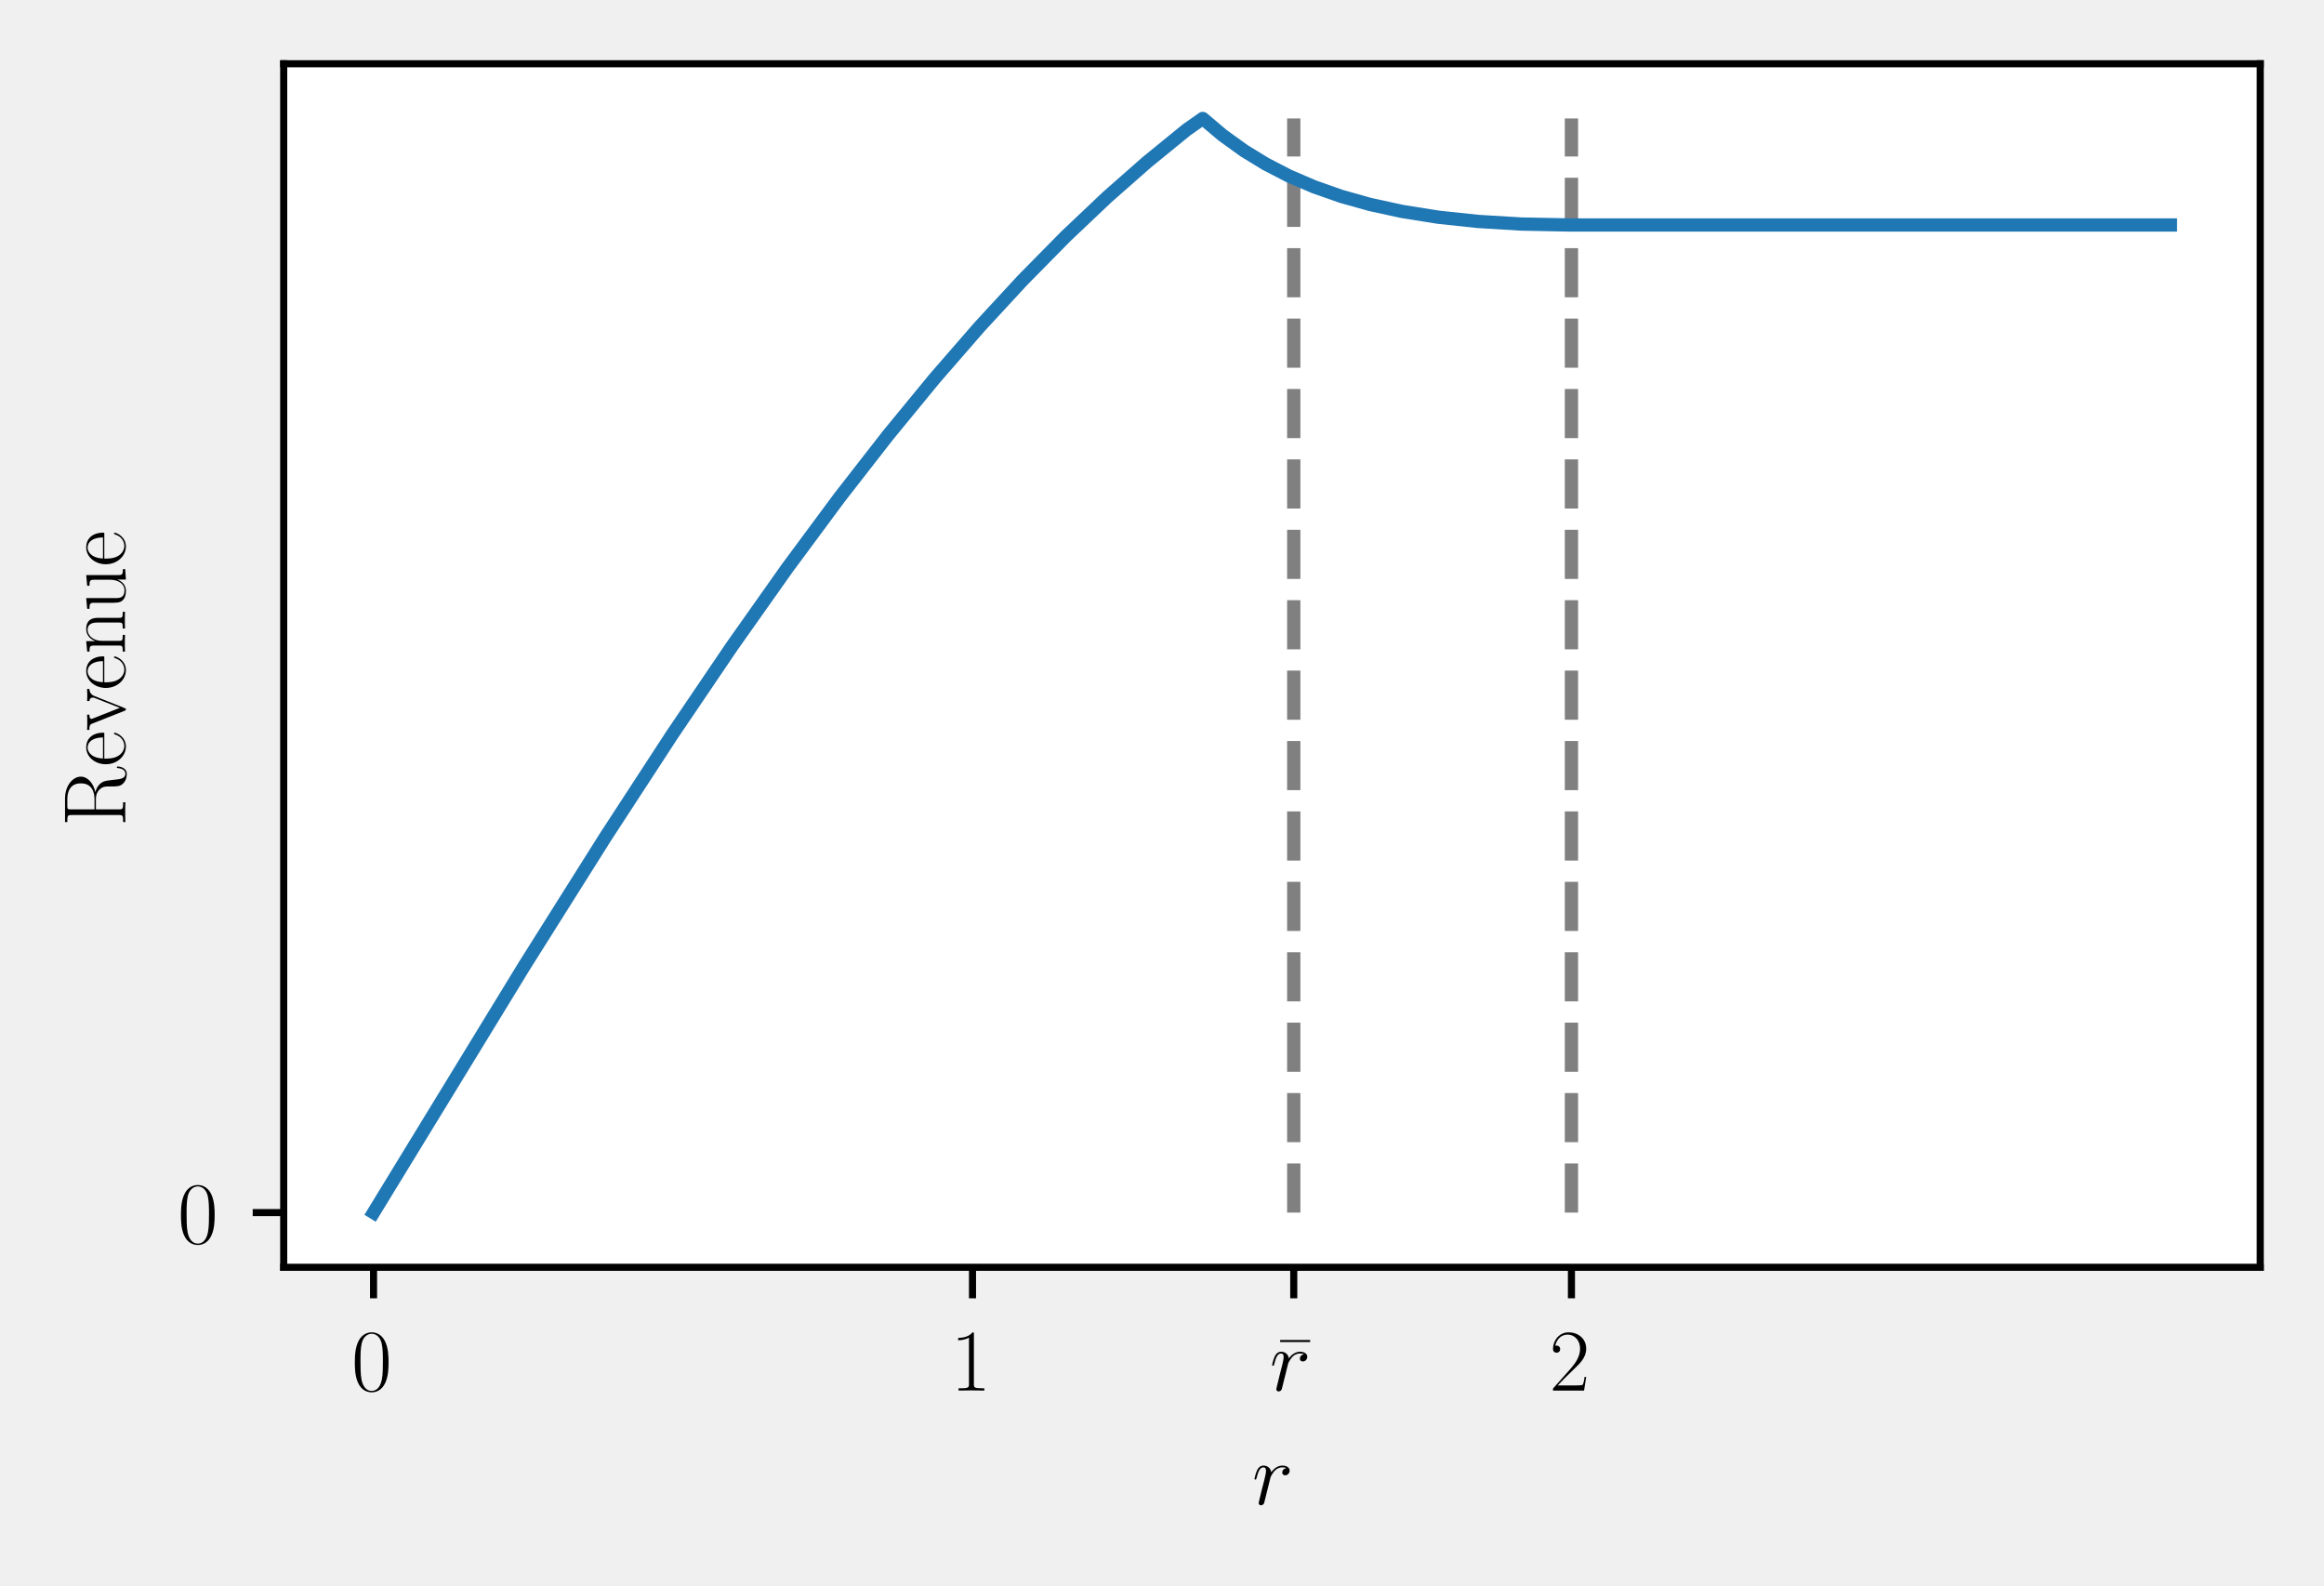
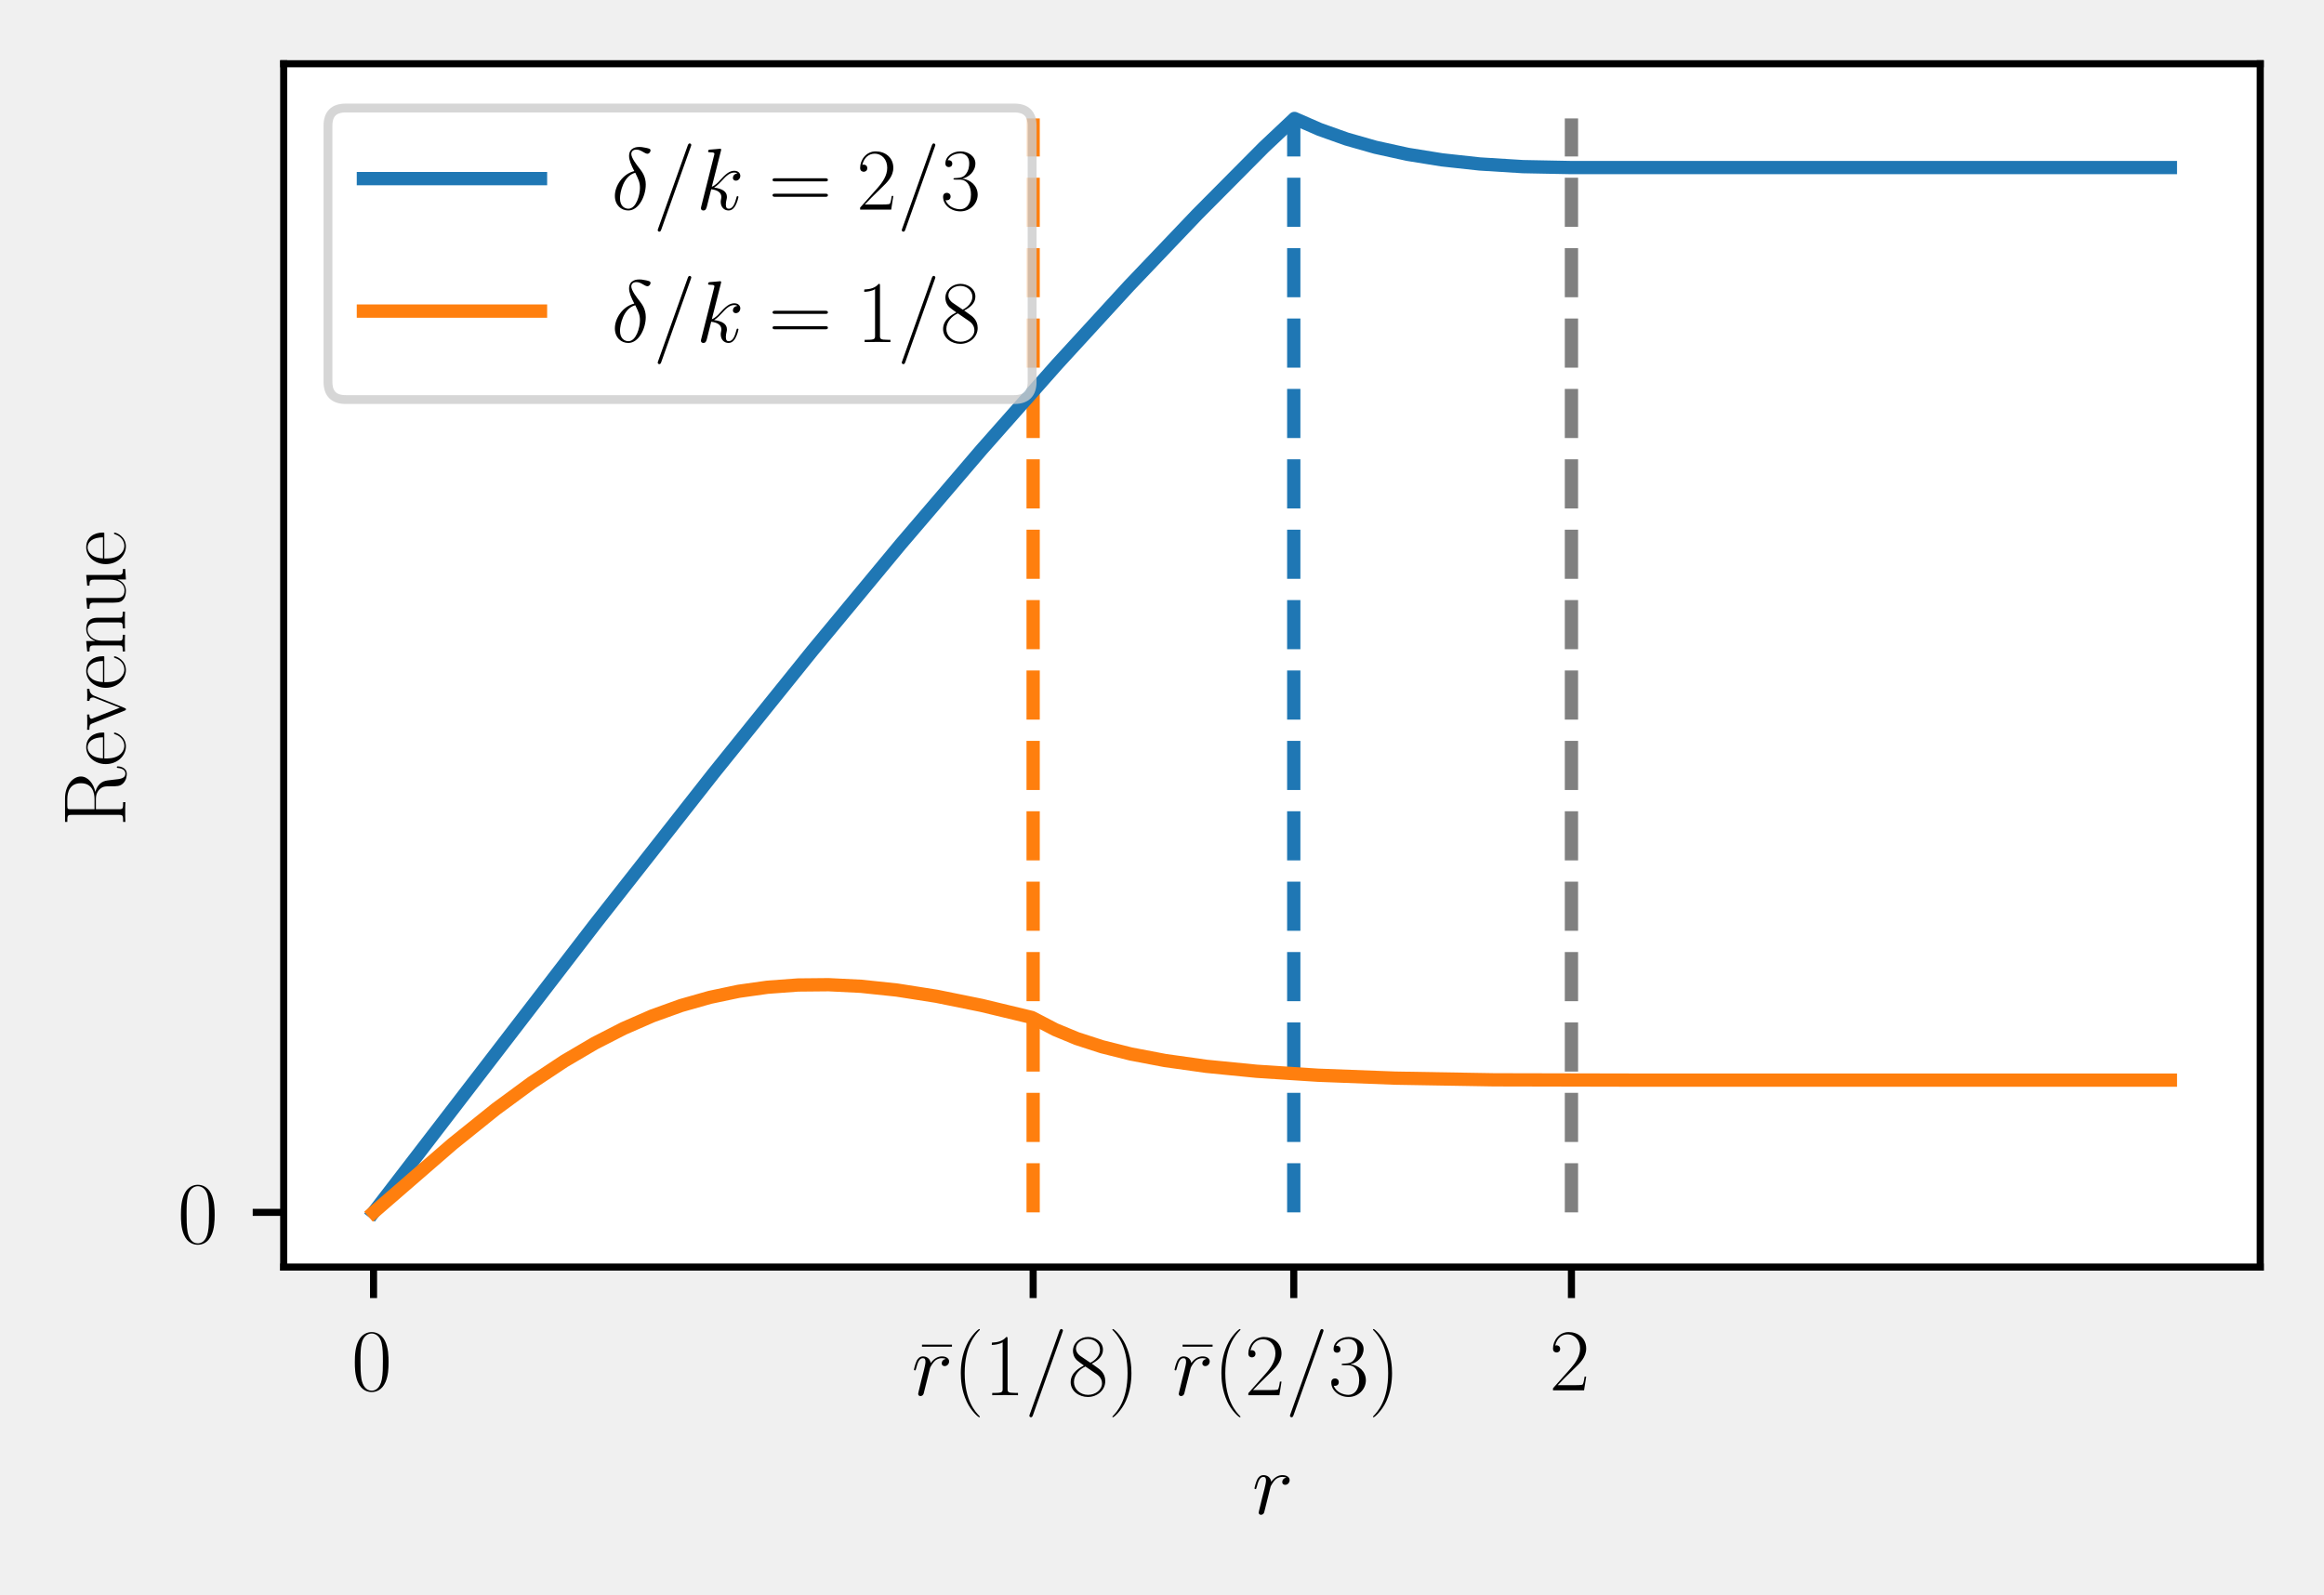
- <svg xmlns="http://www.w3.org/2000/svg" xmlns:xlink="http://www.w3.org/1999/xlink" height="179.011pt" version="1.1" viewBox="0 0 262.437 179.011" width="262.437pt">
+ <svg xmlns="http://www.w3.org/2000/svg" xmlns:xlink="http://www.w3.org/1999/xlink" height="180.118pt" version="1.1" viewBox="0 0 262.437 180.118" width="262.437pt">
  <defs>
    <style type="text/css">*{stroke-linecap:butt;stroke-linejoin:round;}</style>
  </defs>
  <g id="figure_1">
    <g id="patch_1">
-       <path d="M 0 179.011  L 262.437 179.011  L 262.437 0  L 0 0  z " style="fill:none;" />
+       <path d="M 0 180.118  L 262.437 180.118  L 262.437 0  L 0 0  z " style="fill:none;" />
    </g>
    <g id="axes_1">
      <g id="patch_2">
        <path d="M 32.037 143.1  L 255.237 143.1  L 255.237 7.2  L 32.037 7.2  z " style="fill:#ffffff;" />
      </g>
      <g id="matplotlib.axis_1">
        <g id="xtick_1">
          <g id="line2d_1">
            <defs>
-               <path d="M 0 0  L 0 3.5  " id="m90c2a2a55b" style="stroke:#000000;stroke-width:0.8;" />
-             </defs>
-             <g>
-               <use style="stroke:#000000;stroke-width:0.8;" x="42.182" xlink:href="#m90c2a2a55b" y="143.1" />
+               <path d="M 0 0  L 0 3.5  " id="m38f6697e06" style="stroke:#000000;stroke-width:0.8;" />
+             </defs>
+             <g>
+               <use style="stroke:#000000;stroke-width:0.8;" x="42.182" xlink:href="#m38f6697e06" y="143.1" />
            </g>
          </g>
          <g id="text_1">
            <g transform="translate(39.6918 157.0185)scale(0.1 -0.1)">
              <defs>
                <path d="M 2688 2038  C 2688 2430 2682 3099 2413 3613  C 2176 4063 1798 4224 1466 4224  C 1158 4224 768 4082 525 3620  C 269 3137 243 2539 243 2038  C 243 1671 250 1112 448 623  C 723 -39 1216 -128 1466 -128  C 1760 -128 2208 -7 2470 604  C 2662 1048 2688 1568 2688 2038  z M 1466 -26  C 1056 -26 813 328 723 816  C 653 1196 653 1749 653 2109  C 653 2604 653 3015 736 3407  C 858 3954 1216 4121 1466 4121  C 1728 4121 2067 3947 2189 3420  C 2272 3054 2278 2623 2278 2109  C 2278 1691 2278 1176 2202 797  C 2067 96 1690 -26 1466 -26  z " id="CMR17-30" transform="scale(0.015625)" />
              </defs>
              <use transform="scale(0.996264)" xlink:href="#CMR17-30" />
            </g>
          </g>
        </g>
        <g id="xtick_2">
          <g id="line2d_2">
            <g>
-               <use style="stroke:#000000;stroke-width:0.8;" x="109.819" xlink:href="#m90c2a2a55b" y="143.1" />
+               <use style="stroke:#000000;stroke-width:0.8;" x="116.668" xlink:href="#m38f6697e06" y="143.1" />
            </g>
          </g>
          <g id="text_2">
-             <g transform="translate(107.3282 157.0185)scale(0.1 -0.1)">
-               <defs>
-                 <path d="M 1702 4083  C 1702 4217 1696 4224 1606 4224  C 1357 3927 979 3833 621 3820  C 602 3820 570 3820 563 3808  C 557 3795 557 3782 557 3648  C 755 3648 1088 3686 1344 3839  L 1344 467  C 1344 243 1331 166 781 166  L 589 166  L 589 0  C 896 6 1216 12 1523 12  C 1830 12 2150 6 2458 0  L 2458 166  L 2266 166  C 1715 166 1702 236 1702 467  L 1702 4083  z " id="CMR17-31" transform="scale(0.015625)" />
-               </defs>
-               <use transform="scale(0.996264)" xlink:href="#CMR17-31" />
-             </g>
-           </g>
-         </g>
-         <g id="xtick_3">
-           <g id="line2d_3">
-             <g>
-               <use style="stroke:#000000;stroke-width:0.8;" x="146.097" xlink:href="#m90c2a2a55b" y="143.1" />
-             </g>
-           </g>
-           <g id="text_3">
-             <g transform="translate(143.3816 157.0185)scale(0.1 -0.1)">
+             <g transform="translate(102.9359 157.572)scale(0.1 -0.1)">
              <defs>
                <path d="M 2554 3520  L 2554 3667  L 378 3667  L 378 3520  L 2554 3520  z " id="CMR17-16" transform="scale(0.015625)" />
                <path d="M 2490 2633  C 2291 2598 2189 2457 2189 2316  C 2189 2163 2310 2111 2400 2111  C 2579 2111 2726 2265 2726 2457  C 2726 2651 2528 2816 2208 2816  C 1952 2816 1658 2700 1389 2335  C 1344 2660 1088 2816 832 2816  C 582 2816 454 2642 378 2508  C 269 2278 173 1892 173 1860  C 173 1834 198 1801 243 1801  C 294 1801 301 1808 339 1957  C 435 2342 557 2687 813 2687  C 966 2687 1011 2604 1011 2419  C 1011 2278 947 2028 902 1827  L 723 1130  C 698 1007 627 716 595 600  C 550 432 480 128 480 96  C 480 6 550 -64 646 -64  C 717 -64 838 -20 877 109  C 896 160 1133 1136 1171 1285  C 1203 1427 1242 1562 1274 1705  C 1299 1795 1325 1898 1344 1982  C 1363 2040 1536 2355 1696 2495  C 1773 2566 1939 2687 2202 2687  C 2304 2687 2406 2674 2490 2633  z " id="CMMI12-72" transform="scale(0.015625)" />
+                 <path d="M 1958 -1562  C 1958 -1556 1958 -1543 1939 -1524  C 1645 -1223 858 -403 858 1596  C 858 3595 1632 4408 1946 4729  C 1946 4735 1958 4748 1958 4767  C 1958 4787 1939 4800 1914 4800  C 1843 4800 1299 4325 986 3620  C 666 2909 576 2218 576 1603  C 576 1141 621 360 1005 -467  C 1312 -1133 1837 -1600 1914 -1600  C 1946 -1600 1958 -1588 1958 -1562  z " id="CMR17-28" transform="scale(0.015625)" />
+                 <path d="M 1702 4083  C 1702 4217 1696 4224 1606 4224  C 1357 3927 979 3833 621 3820  C 602 3820 570 3820 563 3808  C 557 3795 557 3782 557 3648  C 755 3648 1088 3686 1344 3839  L 1344 467  C 1344 243 1331 166 781 166  L 589 166  L 589 0  C 896 6 1216 12 1523 12  C 1830 12 2150 6 2458 0  L 2458 166  L 2266 166  C 1715 166 1702 236 1702 467  L 1702 4083  z " id="CMR17-31" transform="scale(0.015625)" />
+                 <path d="M 2746 4563  C 2746 4569 2784 4665 2784 4678  C 2784 4755 2720 4800 2669 4800  C 2637 4800 2579 4800 2528 4659  L 384 -1364  C 384 -1370 346 -1466 346 -1479  C 346 -1556 410 -1600 461 -1600  C 499 -1600 557 -1594 602 -1460  L 2746 4563  z " id="CMMI12-3d" transform="scale(0.015625)" />
+                 <path d="M 1741 2289  C 2144 2494 2554 2803 2554 3298  C 2554 3884 1990 4224 1472 4224  C 890 4224 378 3800 378 3215  C 378 3054 416 2777 666 2533  C 730 2469 998 2276 1171 2154  C 883 2006 211 1652 211 945  C 211 282 838 -128 1459 -128  C 2144 -128 2720 366 2720 1022  C 2720 1607 2330 1877 2074 2051  L 1741 2289  z M 902 2855  C 851 2887 595 3086 595 3388  C 595 3781 998 4076 1459 4076  C 1965 4076 2336 3716 2336 3298  C 2336 2700 1670 2359 1638 2359  C 1632 2359 1626 2359 1574 2398  L 902 2855  z M 2080 1536  C 2176 1466 2483 1253 2483 861  C 2483 385 2010 25 1472 25  C 890 25 448 443 448 951  C 448 1459 838 1884 1280 2083  L 2080 1536  z " id="CMR17-38" transform="scale(0.015625)" />
+                 <path d="M 1683 1596  C 1683 2057 1638 2839 1254 3665  C 947 4332 422 4800 346 4800  C 326 4800 301 4793 301 4761  C 301 4748 307 4742 314 4729  C 621 4408 1402 3595 1402 1603  C 1402 -396 627 -1210 314 -1530  C 307 -1543 301 -1549 301 -1562  C 301 -1594 326 -1600 346 -1600  C 416 -1600 960 -1127 1274 -422  C 1594 289 1683 981 1683 1596  z " id="CMR17-29" transform="scale(0.015625)" />
              </defs>
              <use transform="translate(5.90951 0.006461)scale(0.996264)" xlink:href="#CMR17-16" />
              <use transform="scale(0.996264)" xlink:href="#CMMI12-72" />
+               <use transform="translate(46.67061 0)scale(0.996264)" xlink:href="#CMR17-28" />
+               <use transform="translate(81.95138 0)scale(0.996264)" xlink:href="#CMR17-31" />
+               <use transform="translate(127.6419 0)scale(0.996264)" xlink:href="#CMMI12-3d" />
+               <use transform="translate(176.4168 0)scale(0.996264)" xlink:href="#CMR17-38" />
+               <use transform="translate(222.1073 0)scale(0.996264)" xlink:href="#CMR17-29" />
+             </g>
+           </g>
+         </g>
+         <g id="xtick_3">
+           <g id="line2d_3">
+             <g>
+               <use style="stroke:#000000;stroke-width:0.8;" x="146.097" xlink:href="#m38f6697e06" y="143.1" />
+             </g>
+           </g>
+           <g id="text_3">
+             <g transform="translate(132.3644 157.572)scale(0.1 -0.1)">
+               <defs>
+                 <path d="M 2669 990  L 2554 990  C 2490 537 2438 460 2413 422  C 2381 371 1920 371 1830 371  L 602 371  C 832 620 1280 1073 1824 1596  C 2214 1966 2669 2400 2669 3033  C 2669 3788 2067 4224 1395 4224  C 691 4224 262 3603 262 3027  C 262 2777 448 2745 525 2745  C 589 2745 781 2783 781 3007  C 781 3206 614 3264 525 3264  C 486 3264 448 3257 422 3244  C 544 3788 915 4057 1306 4057  C 1862 4057 2227 3616 2227 3033  C 2227 2477 1901 1998 1536 1583  L 262 147  L 262 0  L 2515 0  L 2669 990  z " id="CMR17-32" transform="scale(0.015625)" />
+                 <path d="M 1414 2176  C 1984 2176 2234 1673 2234 1094  C 2234 322 1824 25 1453 25  C 1114 25 563 193 390 691  C 422 678 454 678 486 678  C 640 678 755 780 755 947  C 755 1132 614 1216 486 1216  C 378 1216 211 1164 211 927  C 211 335 787 -128 1466 -128  C 2176 -128 2720 432 2720 1087  C 2720 1718 2208 2176 1600 2246  C 2086 2347 2554 2776 2554 3353  C 2554 3856 2048 4224 1472 4224  C 890 4224 378 3862 378 3347  C 378 3123 544 3084 627 3084  C 762 3084 877 3167 877 3334  C 877 3500 762 3584 627 3584  C 602 3584 570 3584 544 3571  C 730 3999 1235 4076 1459 4076  C 1683 4076 2106 3966 2106 3347  C 2106 3167 2080 2851 1862 2574  C 1670 2329 1453 2316 1242 2297  C 1210 2297 1062 2284 1037 2284  C 992 2278 966 2272 966 2227  C 966 2182 973 2176 1101 2176  L 1414 2176  z " id="CMR17-33" transform="scale(0.015625)" />
+               </defs>
+               <use transform="translate(5.90951 0.006461)scale(0.996264)" xlink:href="#CMR17-16" />
+               <use transform="scale(0.996264)" xlink:href="#CMMI12-72" />
+               <use transform="translate(46.67061 0)scale(0.996264)" xlink:href="#CMR17-28" />
+               <use transform="translate(81.95138 0)scale(0.996264)" xlink:href="#CMR17-32" />
+               <use transform="translate(127.6419 0)scale(0.996264)" xlink:href="#CMMI12-3d" />
+               <use transform="translate(176.4168 0)scale(0.996264)" xlink:href="#CMR17-33" />
+               <use transform="translate(222.1073 0)scale(0.996264)" xlink:href="#CMR17-29" />
            </g>
          </g>
        </g>
        <g id="xtick_4">
          <g id="line2d_4">
            <g>
-               <use style="stroke:#000000;stroke-width:0.8;" x="177.455" xlink:href="#m90c2a2a55b" y="143.1" />
+               <use style="stroke:#000000;stroke-width:0.8;" x="177.455" xlink:href="#m38f6697e06" y="143.1" />
            </g>
          </g>
          <g id="text_4">
            <g transform="translate(174.9645 157.0185)scale(0.1 -0.1)">
-               <defs>
-                 <path d="M 2669 990  L 2554 990  C 2490 537 2438 460 2413 422  C 2381 371 1920 371 1830 371  L 602 371  C 832 620 1280 1073 1824 1596  C 2214 1966 2669 2400 2669 3033  C 2669 3788 2067 4224 1395 4224  C 691 4224 262 3603 262 3027  C 262 2777 448 2745 525 2745  C 589 2745 781 2783 781 3007  C 781 3206 614 3264 525 3264  C 486 3264 448 3257 422 3244  C 544 3788 915 4057 1306 4057  C 1862 4057 2227 3616 2227 3033  C 2227 2477 1901 1998 1536 1583  L 262 147  L 262 0  L 2515 0  L 2669 990  z " id="CMR17-32" transform="scale(0.015625)" />
-               </defs>
              <use transform="scale(0.996264)" xlink:href="#CMR17-32" />
            </g>
          </g>
        </g>
        <g id="text_5">
-           <g transform="translate(141.3896 169.8742)scale(0.1 -0.1)">
+           <g transform="translate(141.3896 170.9811)scale(0.1 -0.1)">
            <use transform="scale(0.996264)" xlink:href="#CMMI12-72" />
          </g>
        </g>
      </g>
      <g id="matplotlib.axis_2">
        <g id="ytick_1">
          <g id="line2d_5">
            <defs>
-               <path d="M 0 0  L -3.5 0  " id="mf046824e5c" style="stroke:#000000;stroke-width:0.8;" />
-             </defs>
-             <g>
-               <use style="stroke:#000000;stroke-width:0.8;" x="32.037" xlink:href="#mf046824e5c" y="136.923" />
+               <path d="M 0 0  L -3.5 0  " id="m39afd67c00" style="stroke:#000000;stroke-width:0.8;" />
+             </defs>
+             <g>
+               <use style="stroke:#000000;stroke-width:0.8;" x="32.037" xlink:href="#m39afd67c00" y="136.923" />
            </g>
          </g>
          <g id="text_6">
            <g transform="translate(20.05568 140.382)scale(0.1 -0.1)">
              <use transform="scale(0.996264)" xlink:href="#CMR17-30" />
            </g>
          </g>
        </g>
        <g id="text_7">
          <g transform="translate(14.1185 93.34567)rotate(-90)scale(0.1 -0.1)">
            <defs>
              <path d="M 2509 2156  C 3117 2278 3629 2689 3629 3203  C 3629 3806 2950 4352 2054 4352  L 333 4352  L 333 4185  C 774 4185 845 4185 845 3896  L 845 428  C 845 140 774 140 333 140  L 333 -26  C 518 -13 851 -13 1050 -13  C 1248 -13 1581 -13 1766 -26  L 1766 140  C 1325 140 1254 140 1254 428  L 1254 2112  L 2003 2112  C 2368 2112 2573 1964 2662 1881  C 2918 1632 2918 1459 2918 1024  C 2918 595 2918 377 3110 160  C 3354 -103 3680 -128 3821 -128  C 4294 -128 4365 403 4365 512  C 4365 550 4365 595 4307 595  C 4256 595 4250 556 4250 531  C 4218 115 4032 -26 3834 -26  C 3482 -26 3443 377 3405 768  C 3386 902 3373 998 3360 1139  C 3322 1459 3270 1926 2509 2156  z M 1984 2214  L 1254 2214  L 1254 3935  C 1254 4153 1267 4185 1523 4185  L 1990 4185  C 2522 4185 3142 3999 3142 3203  C 3142 2374 2464 2214 1984 2214  z " id="CMR17-52" transform="scale(0.015625)" />
              <path d="M 2438 1503  C 2464 1529 2464 1542 2464 1606  C 2464 2251 2118 2816 1389 2816  C 710 2816 173 2175 173 1394  C 173 554 781 -64 1459 -64  C 2176 -64 2458 619 2458 755  C 2458 800 2419 800 2406 800  C 2362 800 2355 787 2330 709  C 2189 270 1837 51 1504 51  C 1229 51 954 206 781 490  C 582 819 582 1200 582 1503  L 2438 1503  z M 589 1600  C 634 2511 1126 2713 1382 2713  C 1818 2713 2112 2308 2118 1600  L 589 1600  z " id="CMR17-65" transform="scale(0.015625)" />
              <path d="M 2502 2173  C 2560 2315 2662 2572 3034 2585  L 3034 2752  C 2912 2745 2752 2739 2630 2739  C 2496 2739 2285 2739 2157 2752  L 2157 2585  C 2317 2572 2406 2495 2406 2328  C 2406 2270 2406 2257 2368 2167  L 1664 379  L 902 2308  C 864 2392 864 2405 864 2431  C 864 2585 1075 2585 1171 2585  L 1171 2752  C 1018 2739 736 2739 576 2739  C 403 2739 205 2739 64 2752  L 64 2585  C 307 2585 442 2585 518 2386  L 1446 44  C 1485 -52 1491 -64 1549 -64  C 1606 -64 1613 -52 1651 44  L 2502 2173  z " id="CMR17-76" transform="scale(0.015625)" />
              <path d="M 2656 1954  C 2656 2282 2592 2816 1837 2816  C 1331 2816 1069 2424 973 2166  L 966 2166  L 966 2816  L 211 2745  L 211 2578  C 589 2578 646 2540 646 2231  L 646 443  C 646 198 621 166 211 166  L 211 0  C 365 12 646 12 813 12  C 979 12 1267 12 1421 0  L 1421 166  C 1011 166 986 192 986 443  L 986 1678  C 986 2269 1344 2713 1792 2713  C 2266 2713 2317 2289 2317 1980  L 2317 443  C 2317 198 2291 166 1882 166  L 1882 0  C 2035 12 2317 12 2483 12  C 2650 12 2938 12 3091 0  L 3091 166  C 2682 166 2656 192 2656 443  L 2656 1954  z " id="CMR17-6e" transform="scale(0.015625)" />
              <path d="M 1882 2745  L 1882 2579  C 2259 2579 2317 2540 2317 2229  L 2317 1053  C 2317 510 2029 38 1555 38  C 1030 38 986 355 986 691  L 986 2816  L 211 2745  L 211 2579  C 467 2579 640 2579 646 2320  L 646 1079  C 646 646 646 368 813 187  C 896 103 1056 -64 1517 -64  C 2061 -64 2272 400 2323 536  L 2330 536  L 2330 -64  L 3091 -13  L 3091 154  C 2714 154 2656 193 2656 503  L 2656 2816  L 1882 2745  z " id="CMR17-75" transform="scale(0.015625)" />
            </defs>
            <use transform="scale(0.996264)" xlink:href="#CMR17-52" />
            <use transform="translate(67.7911 0)scale(0.996264)" xlink:href="#CMR17-65" />
            <use transform="translate(108.2768 0)scale(0.996264)" xlink:href="#CMR17-76" />
            <use transform="translate(153.9672 0)scale(0.996264)" xlink:href="#CMR17-65" />
            <use transform="translate(194.4529 0)scale(0.996264)" xlink:href="#CMR17-6e" />
            <use transform="translate(242.7458 0)scale(0.996264)" xlink:href="#CMR17-75" />
            <use transform="translate(293.6412 0)scale(0.996264)" xlink:href="#CMR17-65" />
          </g>
        </g>
      </g>
      <g id="LineCollection_1">
-         <path clip-path="url(#pc65f9f4725)" d="M 146.097 136.923  L 146.097 13.377  " style="fill:none;stroke:#808080;stroke-dasharray:5.55,2.4;stroke-dashoffset:0;stroke-width:1.5;" />
-         <path clip-path="url(#pc65f9f4725)" d="M 177.455 136.923  L 177.455 13.377  " style="fill:none;stroke:#808080;stroke-dasharray:5.55,2.4;stroke-dashoffset:0;stroke-width:1.5;" />
+         <path clip-path="url(#p48289db7ce)" d="M 146.097 136.923  L 146.097 13.377  " style="fill:none;stroke:#1f77b4;stroke-dasharray:5.55,2.4;stroke-dashoffset:0;stroke-width:1.5;" />
+       </g>
+       <g id="LineCollection_2">
+         <path clip-path="url(#p48289db7ce)" d="M 116.668 136.923  L 116.668 13.377  " style="fill:none;stroke:#ff7f0e;stroke-dasharray:5.55,2.4;stroke-dashoffset:0;stroke-width:1.5;" />
+       </g>
+       <g id="LineCollection_3">
+         <path clip-path="url(#p48289db7ce)" d="M 177.455 136.923  L 177.455 13.377  " style="fill:none;stroke:#808080;stroke-dasharray:5.55,2.4;stroke-dashoffset:0;stroke-width:1.5;" />
      </g>
      <g id="line2d_6">
-         <path clip-path="url(#pc65f9f4725)" d="M 42.182 136.923  L 59.244 109.006  L 68.384 94.491  L 75.899 82.958  L 82.602 73.059  L 88.898 64.148  L 94.789 56.195  L 100.273 49.153  L 105.553 42.724  L 110.631 36.884  L 115.506 31.607  L 120.381 26.661  L 125.052 22.239  L 129.521 18.306  L 133.989 14.664  L 135.817 13.377  L 138.051 15.265  L 140.489 17.023  L 142.926 18.515  L 145.567 19.879  L 148.41 21.101  L 151.457 22.172  L 154.707 23.086  L 158.363 23.881  L 162.425 24.527  L 166.893 25.003  L 171.768 25.297  L 177.252 25.404  L 245.092 25.404  L 245.092 25.404  " style="fill:none;stroke:#1f77b4;stroke-linecap:square;stroke-width:1.5;" />
+         <path clip-path="url(#p48289db7ce)" d="M 42.182 136.923  L 67.165 104.417  L 80.571 87.353  L 91.742 73.487  L 101.694 61.481  L 110.834 50.794  L 119.365 41.151  L 127.49 32.294  L 135.208 24.198  L 142.723 16.63  L 146.176 13.377  L 149.019 14.618  L 152.066 15.703  L 155.316 16.629  L 158.972 17.432  L 162.831 18.053  L 167.096 18.518  L 171.971 18.819  L 177.455 18.925  L 245.092 18.925  L 245.092 18.925  " style="fill:none;stroke:#1f77b4;stroke-linecap:square;stroke-width:1.5;" />
+       </g>
+       <g id="line2d_7">
+         <path clip-path="url(#p48289db7ce)" d="M 42.182 136.923  L 51.119 129.177  L 55.994 125.258  L 60.056 122.271  L 63.712 119.847  L 67.165 117.817  L 70.415 116.152  L 73.665 114.733  L 76.915 113.563  L 80.164 112.64  L 83.414 111.955  L 86.664 111.497  L 90.117 111.243  L 93.57 111.21  L 97.226 111.39  L 101.288 111.816  L 105.757 112.517  L 110.834 113.546  L 116.522 114.913  L 117.131 115.227  L 119.162 116.285  L 121.599 117.294  L 124.443 118.218  L 127.693 119.035  L 131.552 119.771  L 136.223 120.427  L 141.911 120.987  L 148.816 121.433  L 157.55 121.764  L 168.721 121.953  L 185.58 121.989  L 245.092 121.989  L 245.092 121.989  " style="fill:none;stroke:#ff7f0e;stroke-linecap:square;stroke-width:1.5;" />
      </g>
      <g id="patch_3">
        <path d="M 32.037 143.1  L 32.037 7.2  " style="fill:none;stroke:#000000;stroke-linecap:square;stroke-linejoin:miter;stroke-width:0.8;" />
      </g>
      <g id="patch_4">
        <path d="M 255.237 143.1  L 255.237 7.2  " style="fill:none;stroke:#000000;stroke-linecap:square;stroke-linejoin:miter;stroke-width:0.8;" />
      </g>
      <g id="patch_5">
        <path d="M 32.037 143.1  L 255.237 143.1  " style="fill:none;stroke:#000000;stroke-linecap:square;stroke-linejoin:miter;stroke-width:0.8;" />
      </g>
      <g id="patch_6">
        <path d="M 32.037 7.2  L 255.237 7.2  " style="fill:none;stroke:#000000;stroke-linecap:square;stroke-linejoin:miter;stroke-width:0.8;" />
+       </g>
+       <g id="legend_1">
+         <g id="patch_7">
+           <path d="M 39.037 45.125  L 114.551 45.125  Q 116.551 45.125 116.551 43.125  L 116.551 14.2  Q 116.551 12.2 114.551 12.2  L 39.037 12.2  Q 37.037 12.2 37.037 14.2  L 37.037 43.125  Q 37.037 45.125 39.037 45.125  z " style="fill:#ffffff;opacity:0.8;stroke:#cccccc;stroke-linejoin:miter;" />
+         </g>
+         <g id="line2d_8">
+           <path d="M 41.037 20.172  L 61.037 20.172  " style="fill:none;stroke:#1f77b4;stroke-linecap:square;stroke-width:1.5;" />
+         </g>
+         <g id="line2d_9" />
+         <g id="text_8">
+           <g transform="translate(69.03701 23.67198)scale(0.1 -0.1)">
+             <defs>
+               <path d="M 1664 2795  C 845 2597 256 1748 256 1001  C 256 319 717 -64 1229 -64  C 1984 -64 2496 970 2496 1818  C 2496 2393 2227 2743 2067 2954  C 1830 3254 1446 3745 1446 4052  C 1446 4160 1530 4352 1811 4352  C 2010 4352 2131 4281 2323 4173  C 2381 4134 2528 4052 2611 4052  C 2746 4052 2842 4186 2842 4288  C 2842 4409 2746 4428 2522 4480  C 2221 4544 2131 4544 2022 4544  C 1914 4544 1286 4544 1286 3892  C 1286 3579 1446 3216 1664 2795  z M 1734 2673  C 1978 2169 2074 1978 2074 1563  C 2074 1065 1805 64 1235 64  C 986 64 627 229 627 823  C 627 1238 864 2444 1734 2673  z " id="CMMI12-e" transform="scale(0.015625)" />
+               <path d="M 1798 4255  C 1805 4281 1818 4319 1818 4351  C 1818 4416 1754 4416 1741 4416  C 1734 4416 1504 4396 1389 4383  C 1280 4377 1184 4364 1069 4358  C 915 4345 870 4339 870 4223  C 870 4159 934 4159 998 4159  C 1325 4159 1325 4103 1325 4040  C 1325 4014 1325 4002 1293 3888  L 378 250  C 352 153 352 141 352 102  C 352 -39 461 -64 525 -64  C 704 -64 742 76 794 275  L 1094 1476  C 1555 1425 1830 1232 1830 924  C 1830 885 1830 860 1811 763  C 1786 667 1786 590 1786 558  C 1786 185 2029 -64 2355 -64  C 2650 -64 2803 205 2854 295  C 2989 532 3072 892 3072 917  C 3072 949 3046 975 3008 975  C 2950 975 2944 949 2918 847  C 2829 513 2694 64 2368 64  C 2240 64 2157 128 2157 372  C 2157 494 2182 635 2208 731  C 2234 847 2234 853 2234 930  C 2234 1309 1894 1521 1306 1598  C 1536 1739 1766 1989 1856 2086  C 2221 2495 2470 2687 2765 2687  C 2912 2687 2950 2655 2995 2624  C 2758 2598 2669 2431 2669 2303  C 2669 2150 2790 2099 2880 2099  C 3053 2099 3206 2246 3206 2451  C 3206 2634 3059 2816 2771 2816  C 2419 2816 2131 2579 1677 2067  C 1613 1989 1376 1746 1139 1656  L 1798 4255  z " id="CMMI12-6b" transform="scale(0.015625)" />
+               <path d="M 4115 2048  C 4211 2048 4307 2048 4307 2156  C 4307 2272 4198 2272 4090 2272  L 512 2272  C 403 2272 294 2272 294 2156  C 294 2048 390 2048 486 2048  L 4115 2048  z M 4090 927  C 4198 927 4307 927 4307 1043  C 4307 1152 4211 1152 4115 1152  L 486 1152  C 390 1152 294 1152 294 1043  C 294 927 403 927 512 927  L 4090 927  z " id="CMR17-3d" transform="scale(0.015625)" />
+             </defs>
+             <use transform="scale(0.996264)" xlink:href="#CMMI12-e" />
+             <use transform="translate(46.94139 0)scale(0.996264)" xlink:href="#CMMI12-3d" />
+             <use transform="translate(95.71631 0)scale(0.996264)" xlink:href="#CMMI12-6b" />
+             <use transform="translate(177.4695 0)scale(0.996264)" xlink:href="#CMR17-3d" />
+             <use transform="translate(276.8583 0)scale(0.996264)" xlink:href="#CMR17-32" />
+             <use transform="translate(322.5488 0)scale(0.996264)" xlink:href="#CMMI12-3d" />
+             <use transform="translate(371.3237 0)scale(0.996264)" xlink:href="#CMR17-33" />
+           </g>
+         </g>
+         <g id="line2d_10">
+           <path d="M 41.037 35.135  L 61.037 35.135  " style="fill:none;stroke:#ff7f0e;stroke-linecap:square;stroke-width:1.5;" />
+         </g>
+         <g id="line2d_11" />
+         <g id="text_9">
+           <g transform="translate(69.03701 38.63462)scale(0.1 -0.1)">
+             <use transform="scale(0.996264)" xlink:href="#CMMI12-e" />
+             <use transform="translate(46.94139 0)scale(0.996264)" xlink:href="#CMMI12-3d" />
+             <use transform="translate(95.71631 0)scale(0.996264)" xlink:href="#CMMI12-6b" />
+             <use transform="translate(177.4695 0)scale(0.996264)" xlink:href="#CMR17-3d" />
+             <use transform="translate(276.8583 0)scale(0.996264)" xlink:href="#CMR17-31" />
+             <use transform="translate(322.5488 0)scale(0.996264)" xlink:href="#CMMI12-3d" />
+             <use transform="translate(371.3237 0)scale(0.996264)" xlink:href="#CMR17-38" />
+           </g>
+         </g>
      </g>
    </g>
  </g>
  <defs>
-     <clipPath id="pc65f9f4725">
+     <clipPath id="p48289db7ce">
      <rect height="135.9" width="223.2" x="32.037" y="7.2" />
    </clipPath>
  </defs>
</svg>
